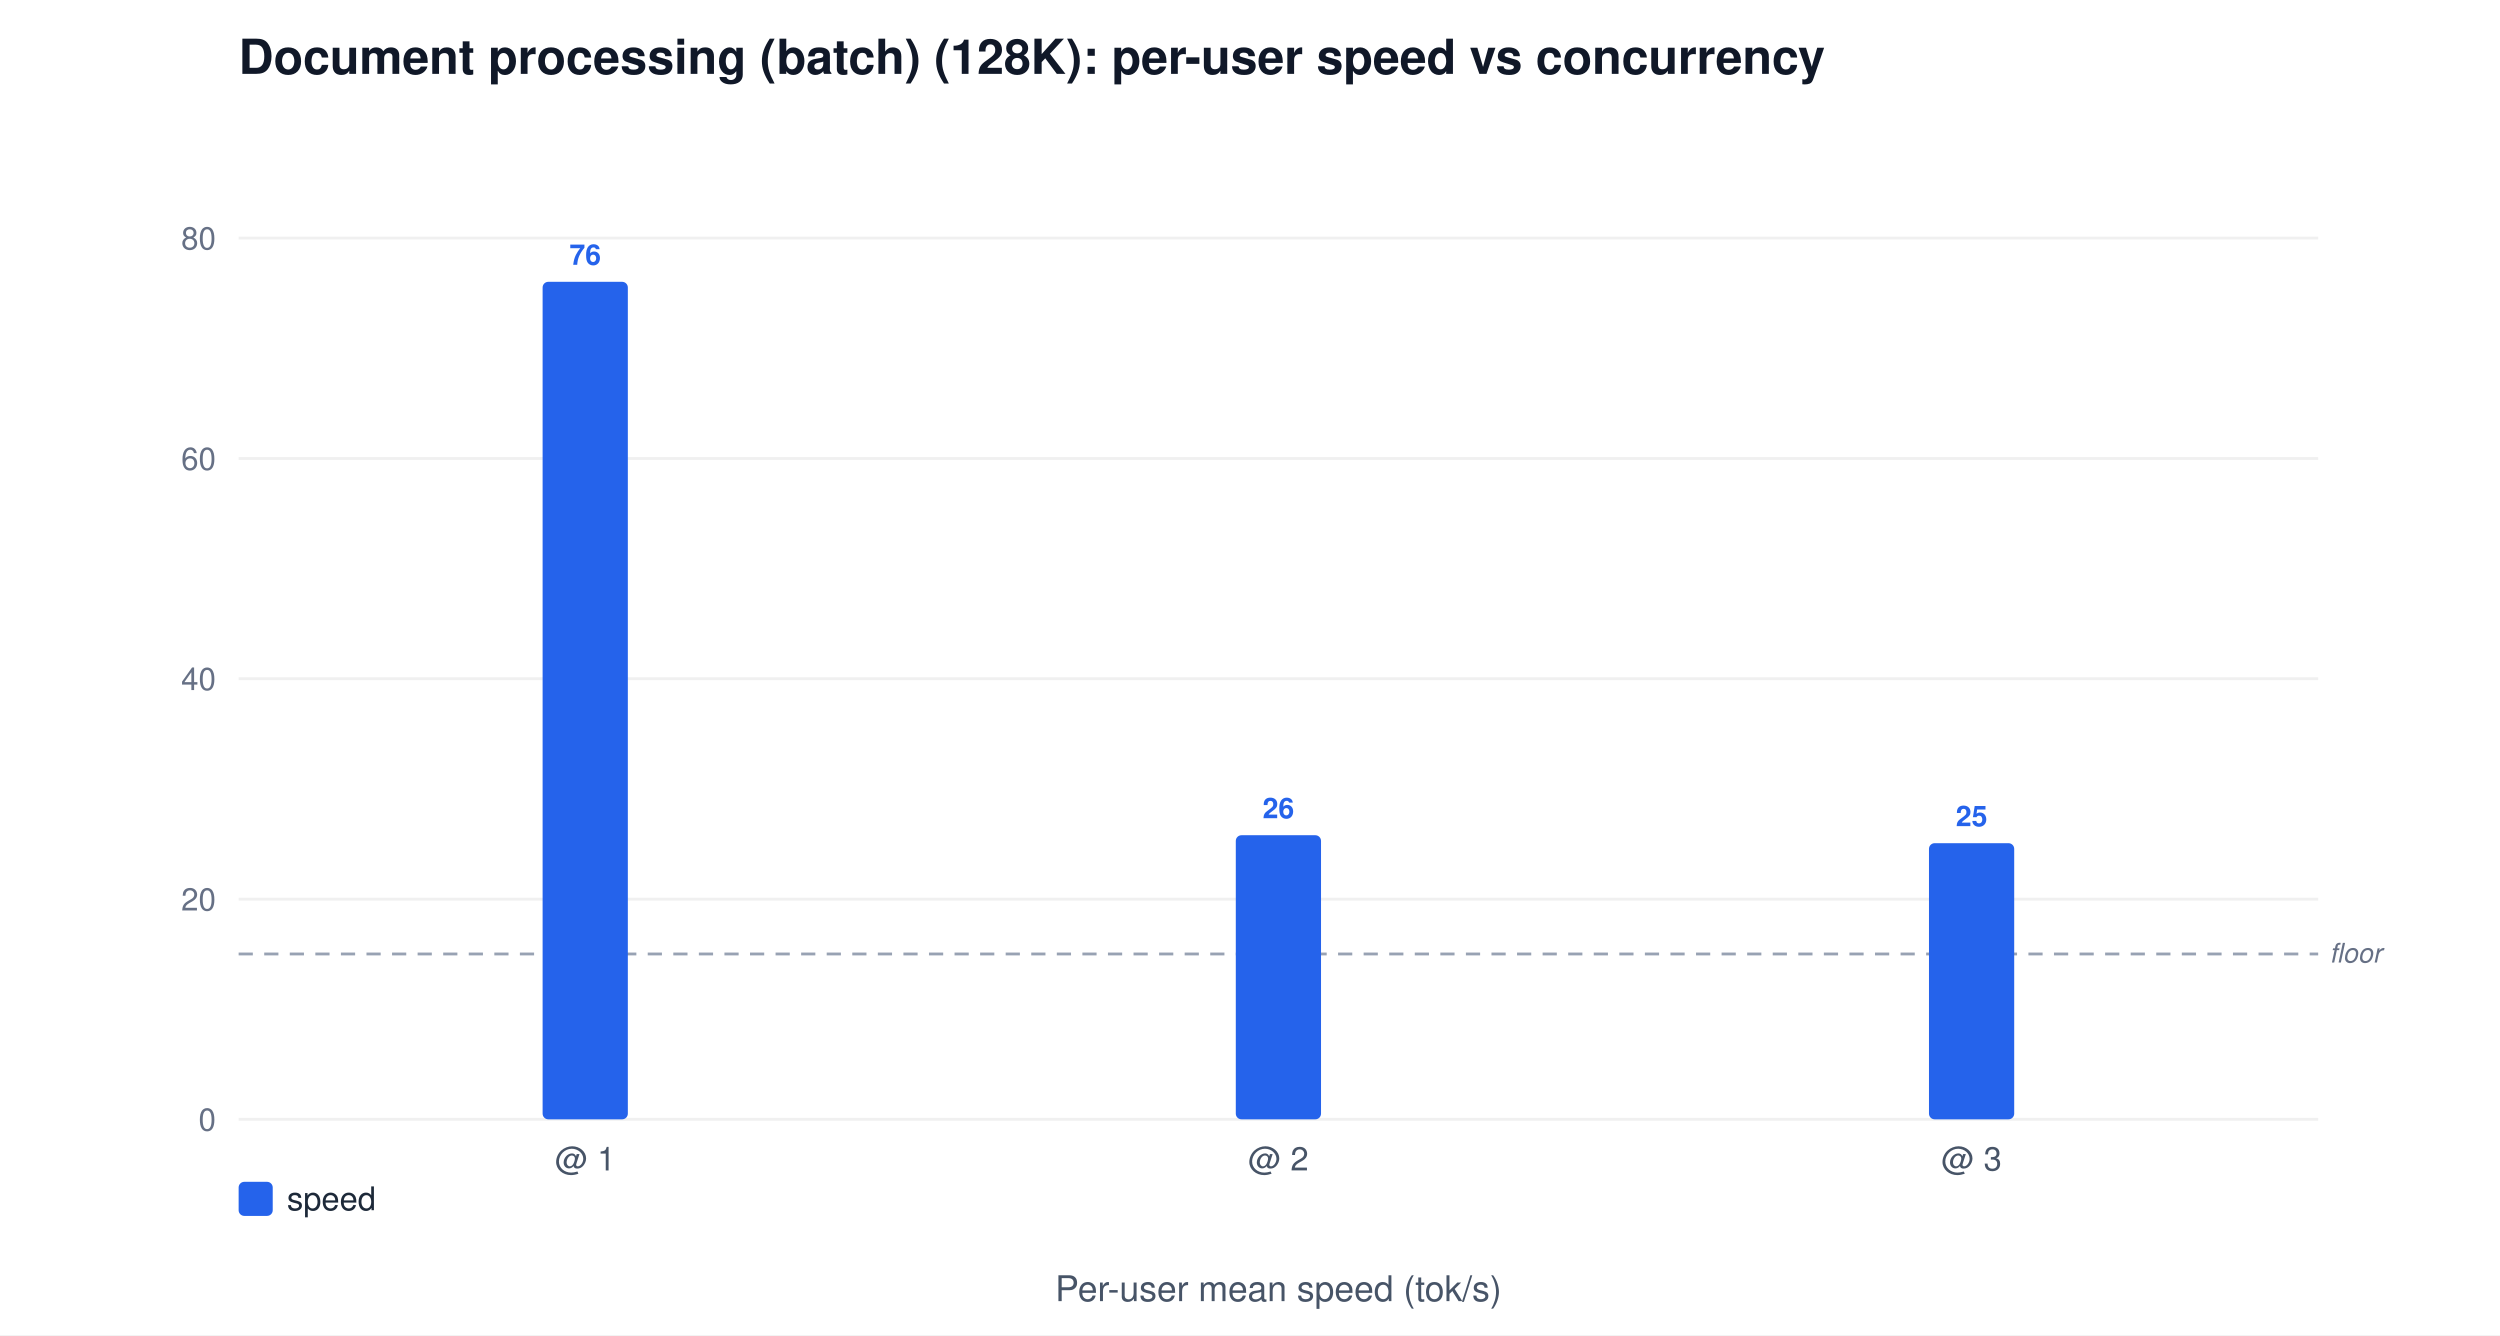
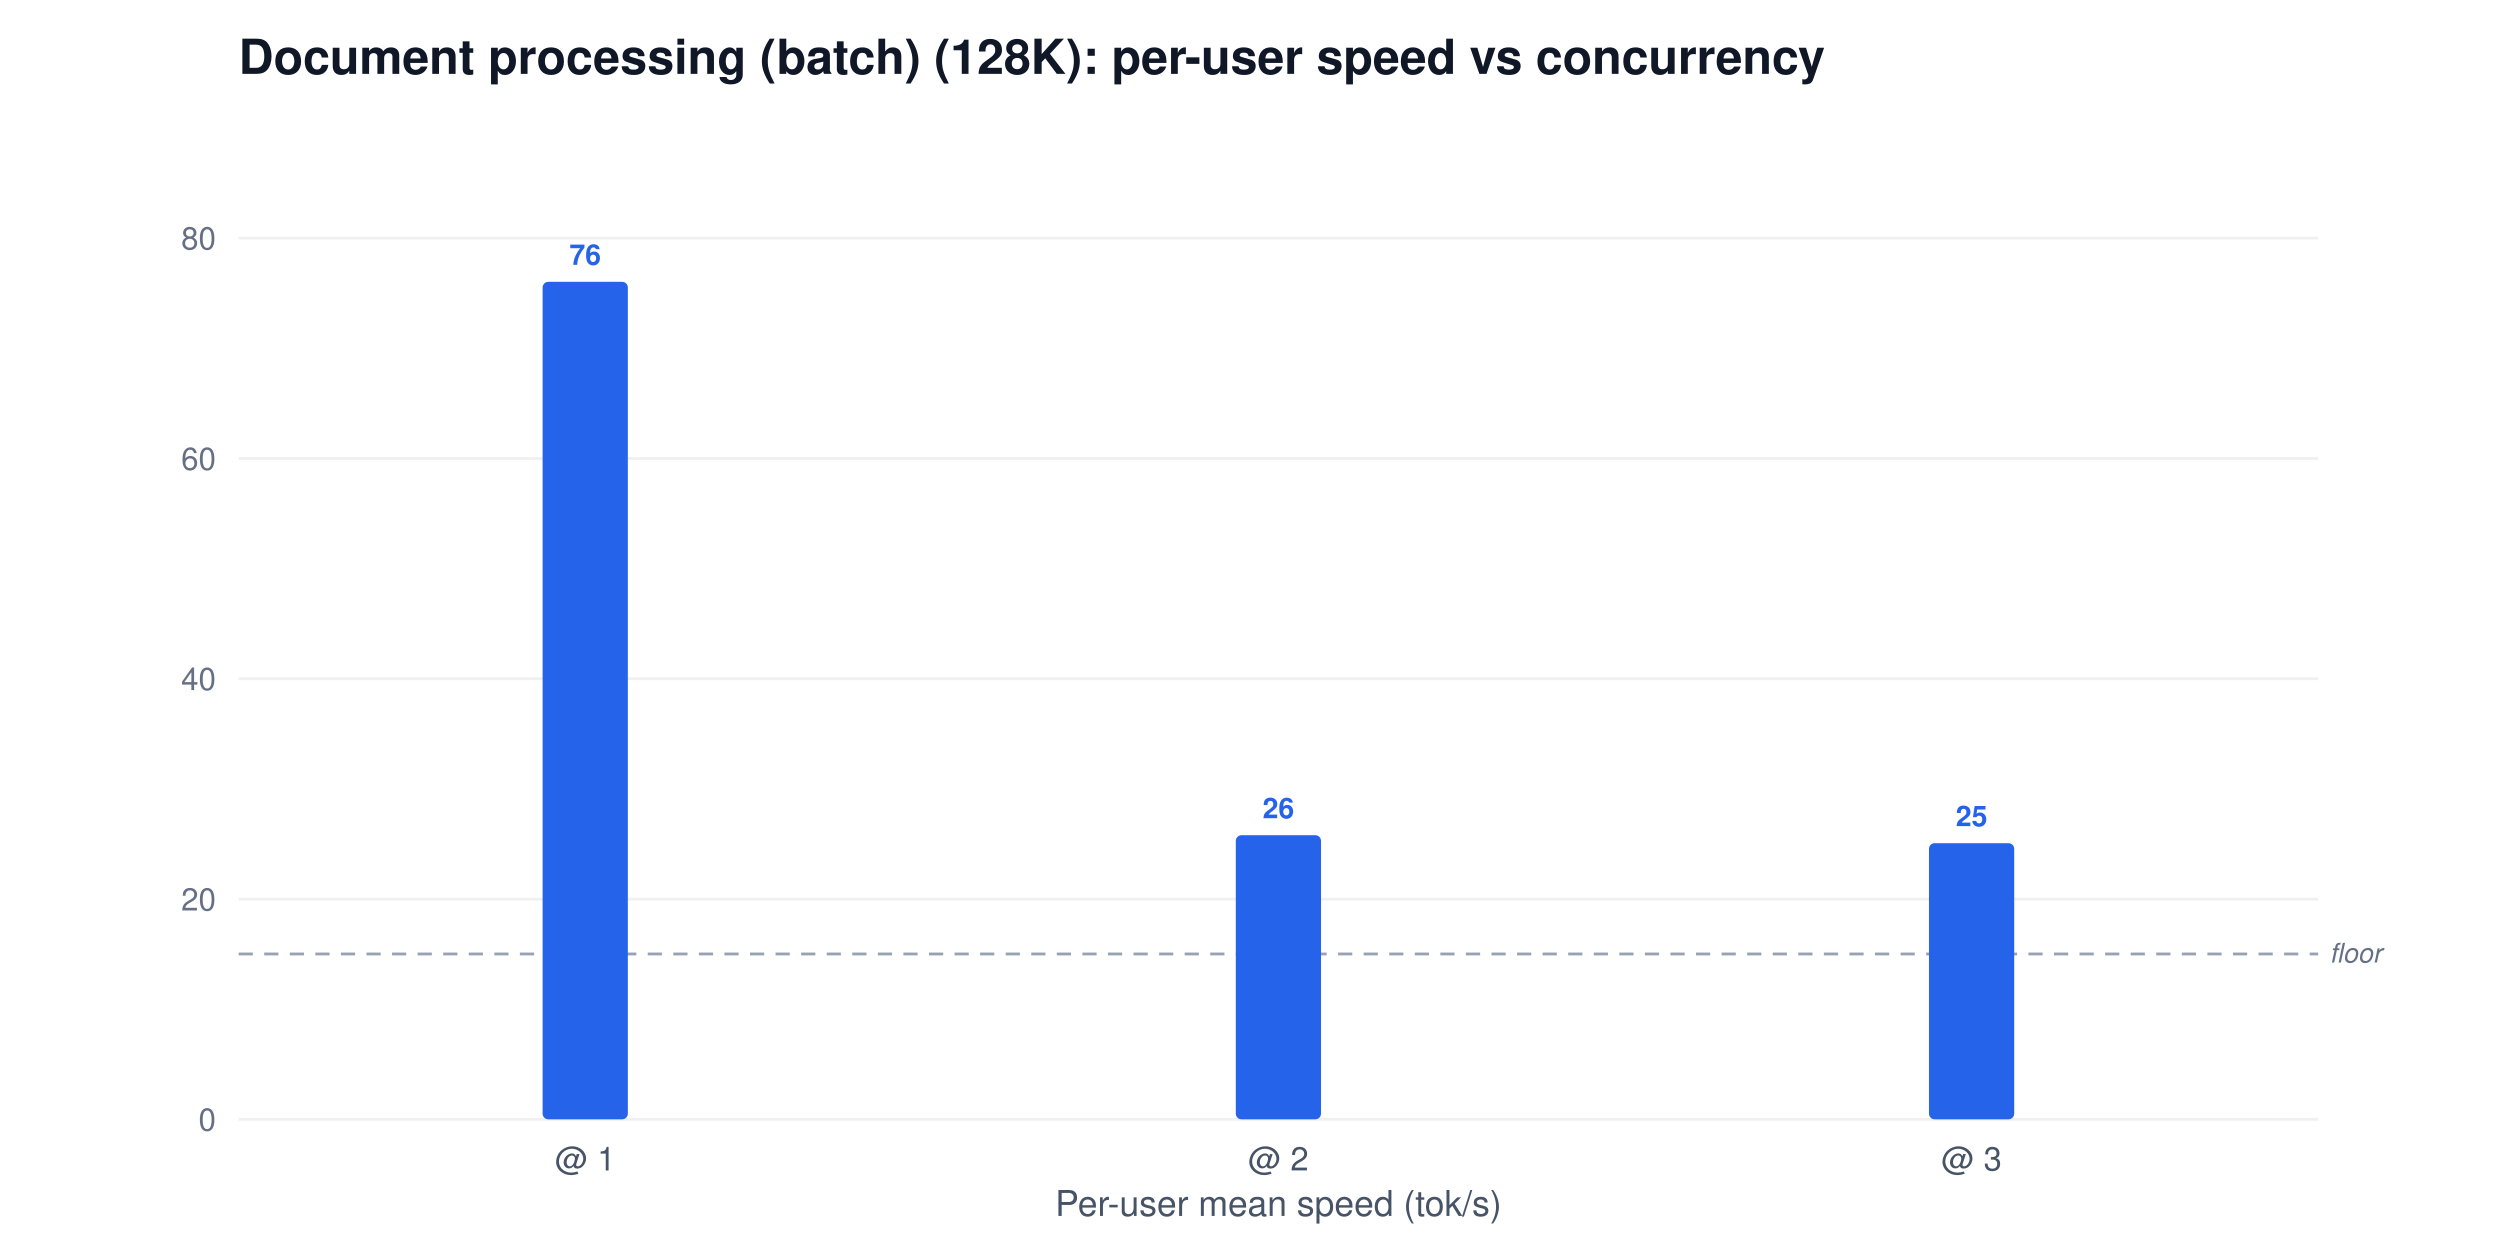
- <svg xmlns="http://www.w3.org/2000/svg" width="880" height="470" viewBox="0 0 880 470" font-family="Segoe UI, Helvetica, Arial, sans-serif">
-   <rect width="880" height="470" fill="#ffffff" />
+ <svg xmlns="http://www.w3.org/2000/svg" width="880" height="440" viewBox="0 0 880 440" font-family="Segoe UI, Helvetica, Arial, sans-serif">
+   <rect width="880" height="440" fill="#ffffff" />
  <text x="84" y="26" font-size="17" font-weight="600" fill="#101828">Document processing (batch) (128K): per-user speed vs concurrency</text>
  <line x1="84" y1="394.0" x2="816" y2="394.0" stroke="#f0f0f0" stroke-width="1" />
  <text x="76" y="398.0" font-size="11" fill="#667085" text-anchor="end">0</text>
  <line x1="84" y1="316.5" x2="816" y2="316.5" stroke="#f0f0f0" stroke-width="1" />
  <text x="76" y="320.5" font-size="11" fill="#667085" text-anchor="end">20</text>
  <line x1="84" y1="238.9" x2="816" y2="238.9" stroke="#f0f0f0" stroke-width="1" />
  <text x="76" y="242.9" font-size="11" fill="#667085" text-anchor="end">40</text>
  <line x1="84" y1="161.4" x2="816" y2="161.4" stroke="#f0f0f0" stroke-width="1" />
  <text x="76" y="165.4" font-size="11" fill="#667085" text-anchor="end">60</text>
  <line x1="84" y1="83.8" x2="816" y2="83.8" stroke="#f0f0f0" stroke-width="1" />
  <text x="76" y="87.8" font-size="11" fill="#667085" text-anchor="end">80</text>
  <line x1="84" y1="335.8" x2="816" y2="335.8" stroke="#98a2b3" stroke-width="1" stroke-dasharray="5 4" />
  <text x="820" y="338.8" font-size="9.5" fill="#667085" font-style="italic">floor</text>
  <rect x="191.0" y="99.2" width="30.0" height="294.8" fill="#2563eb" rx="2" />
  <text x="206.0" y="93.2" font-size="10" fill="#2563eb" text-anchor="middle" font-weight="600">76</text>
  <text x="206.0" y="412" font-size="11.5" fill="#475467" text-anchor="middle">@ 1</text>
  <rect x="435.0" y="294.0" width="30.0" height="100.0" fill="#2563eb" rx="2" />
  <text x="450.0" y="288.0" font-size="10" fill="#2563eb" text-anchor="middle" font-weight="600">26</text>
  <text x="450.0" y="412" font-size="11.5" fill="#475467" text-anchor="middle">@ 2</text>
  <rect x="679.0" y="296.8" width="30.0" height="97.2" fill="#2563eb" rx="2" />
  <text x="694.0" y="290.8" font-size="10" fill="#2563eb" text-anchor="middle" font-weight="600">25</text>
  <text x="694.0" y="412" font-size="11.5" fill="#475467" text-anchor="middle">@ 3</text>
-   <rect x="84" y="416" width="12" height="12" fill="#2563eb" rx="2" />
-   <text x="101" y="426" font-size="11.5" fill="#1d2939">speed</text>
-   <text x="450" y="458" font-size="12.5" fill="#475467" text-anchor="middle">Per-user mean speed (tok/s)</text>
+   <text x="450" y="428" font-size="12.5" fill="#475467" text-anchor="middle">Per-user mean speed (tok/s)</text>
</svg>
